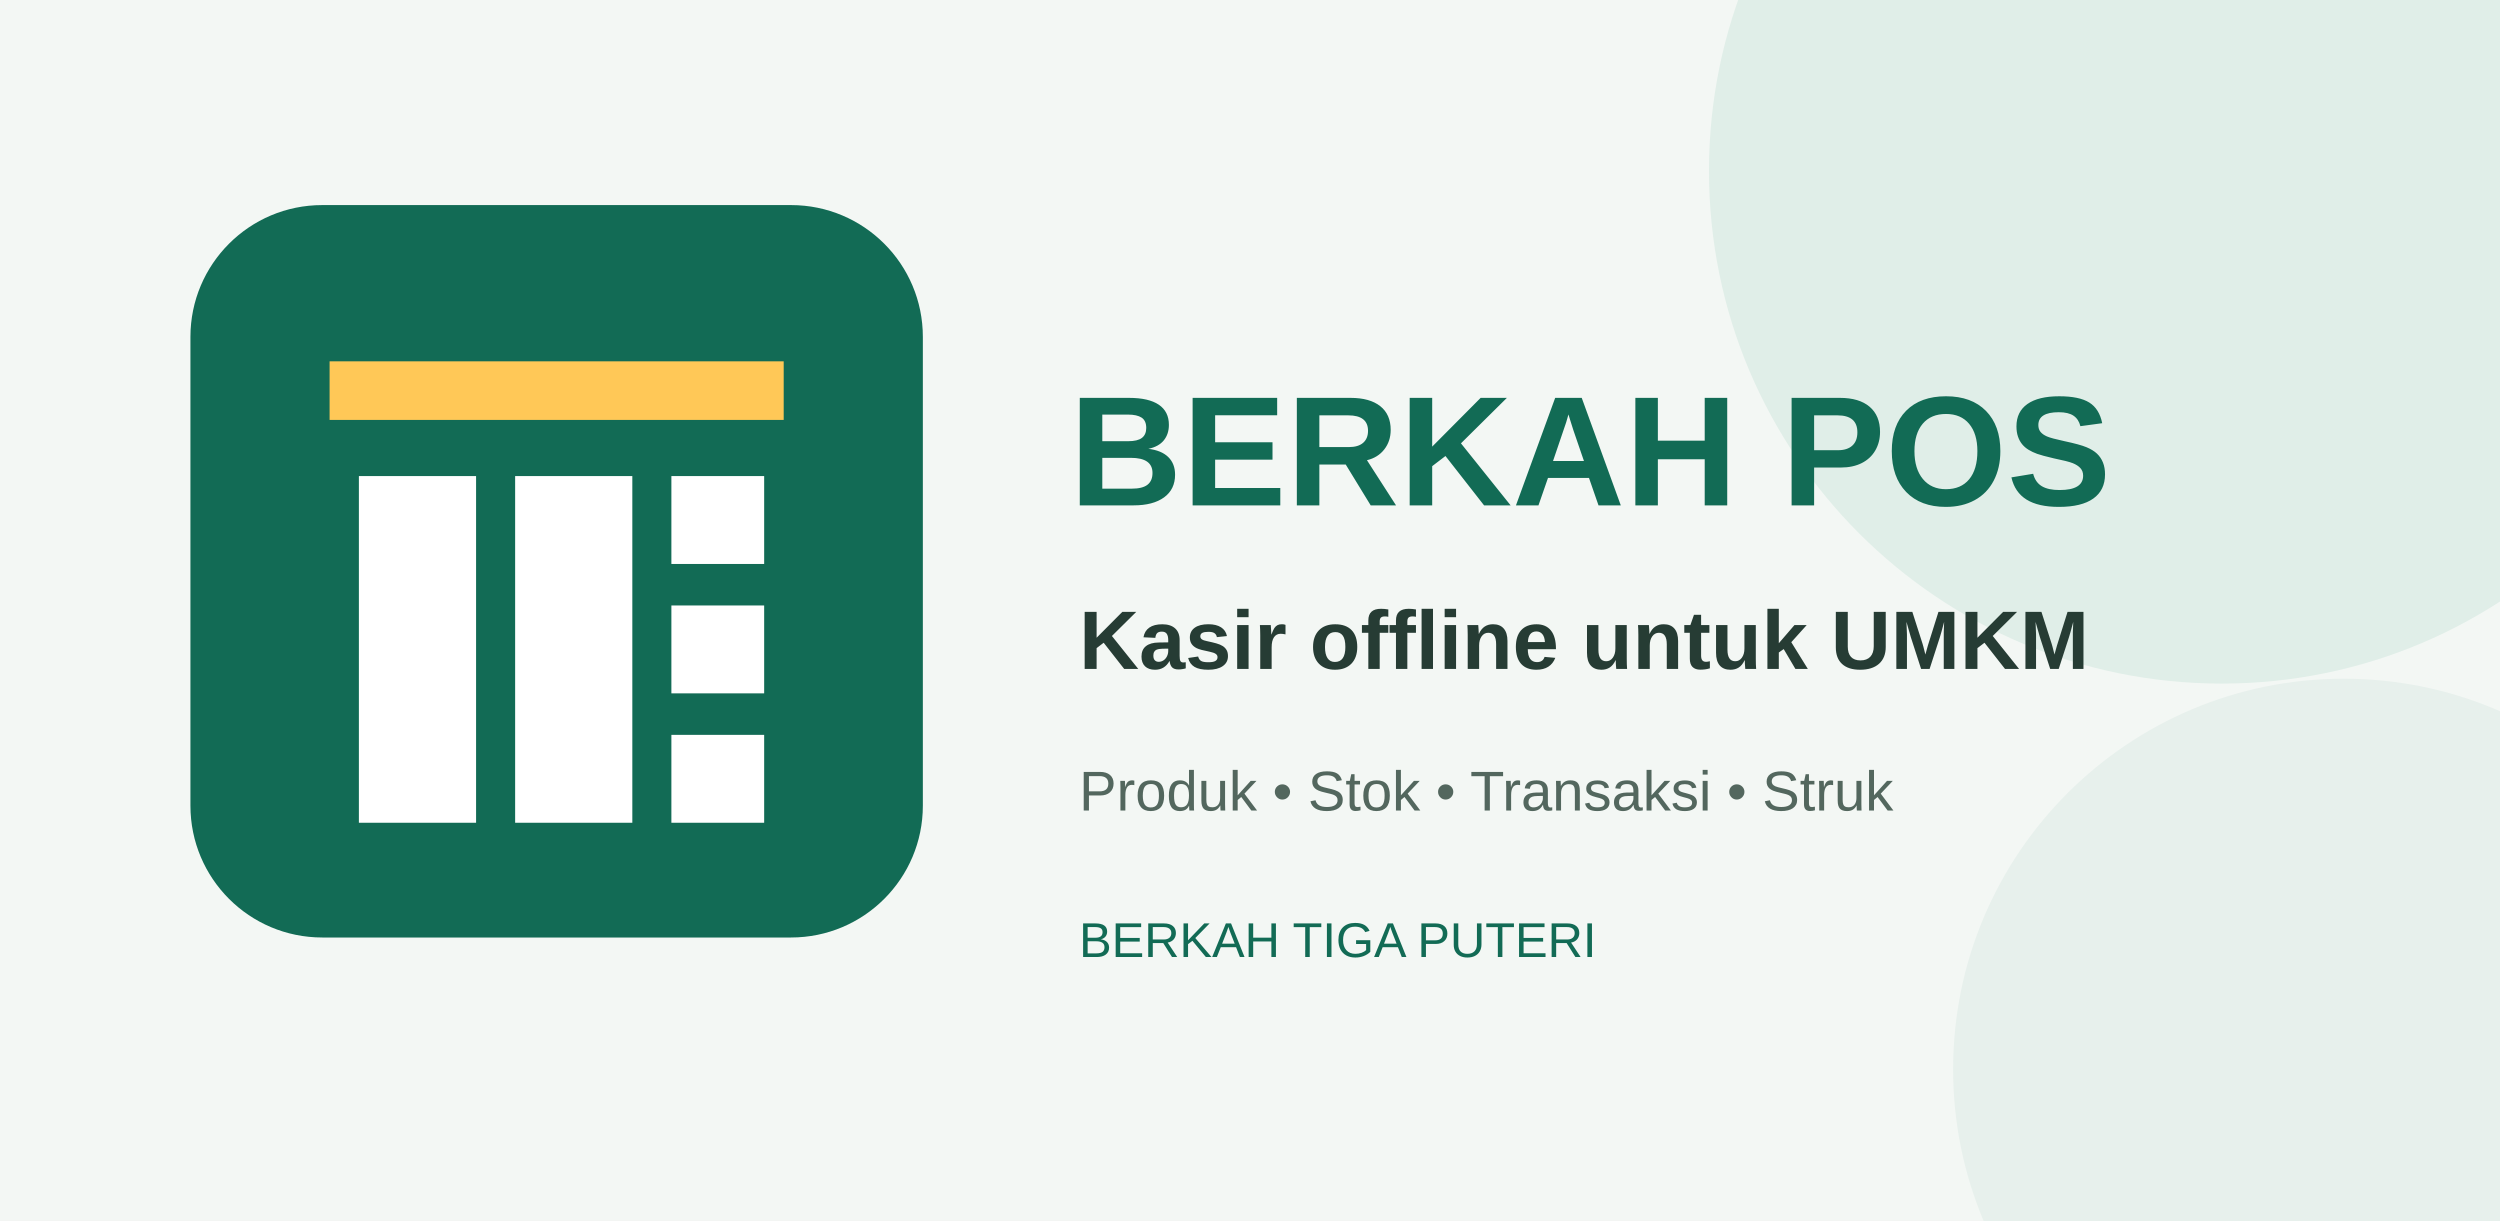
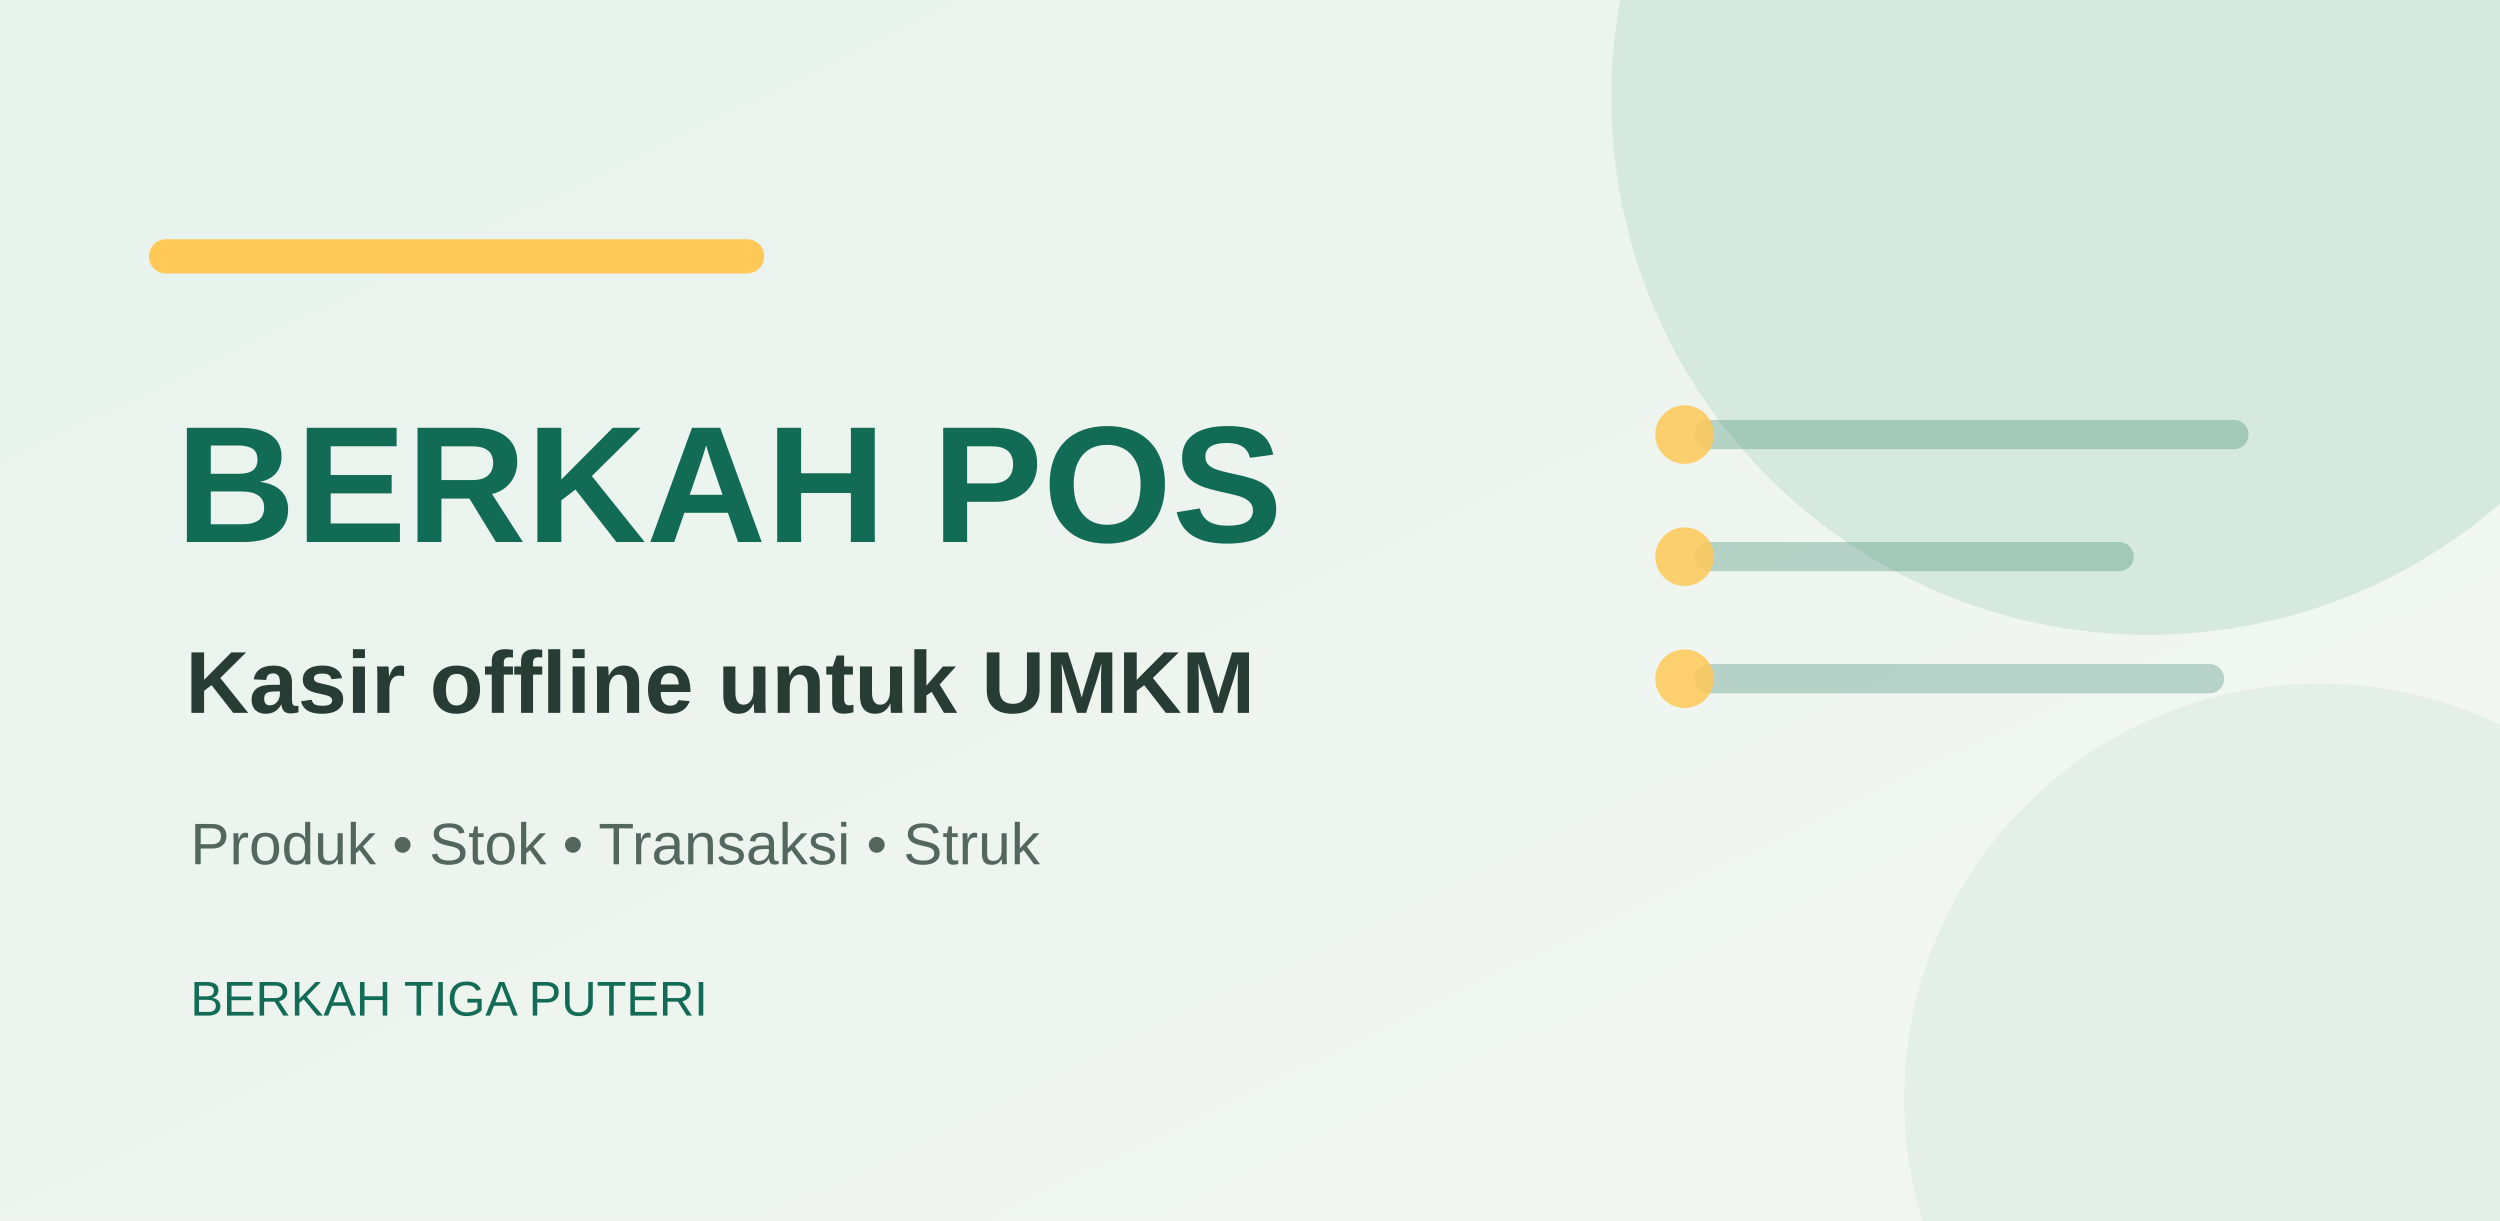
<svg xmlns="http://www.w3.org/2000/svg" width="1024" height="500" viewBox="0 0 1024 500">
-   <rect width="1024" height="500" fill="#F3F7F4" />
-   <circle cx="910" cy="70" r="210" fill="#E0EEE8" />
-   <circle cx="960" cy="438" r="160" fill="#E7F0EC" />
-   <rect x="78" y="84" width="300" height="300" rx="54" fill="#126B55" />
-   <path d="M135 148h186v24H135z" fill="#FFC857" />
-   <path d="M147 195h48v142h-48zM211 195h48v142h-48zM275 195h38v36h-38zM275 248h38v36h-38zM275 301h38v36h-38z" fill="#FFFFFF" />
-   <text x="438" y="207" font-family="Arial, sans-serif" font-size="64" font-weight="700" fill="#126B55">BERKAH POS</text>
-   <text x="442" y="274" font-family="Arial, sans-serif" font-size="34" font-weight="600" fill="#263C34">Kasir offline untuk UMKM</text>
-   <text x="442" y="332" font-family="Arial, sans-serif" font-size="23" fill="#53675E">Produk • Stok • Transaksi • Struk</text>
-   <text x="442" y="392" font-family="Arial, sans-serif" font-size="20" fill="#126B55">BERKAH TIGA PUTERI</text>
+   <defs>
+     <linearGradient id="bg" x1="0" y1="0" x2="1" y2="1">
+       <stop offset="0" stop-color="#E7F2EC" />
+       <stop offset="1" stop-color="#F4F7F2" />
+     </linearGradient>
+   </defs>
+   <rect width="1024" height="500" fill="url(#bg)" />
+   <circle cx="880" cy="40" r="220" fill="#D5E9DE" />
+   <circle cx="950" cy="450" r="170" fill="#E4EFE7" />
+   <path d="M68 105h238" stroke="#FFC857" stroke-width="14" stroke-linecap="round" />
+   <text x="72" y="222" font-family="Arial, sans-serif" font-size="68" font-weight="700" fill="#126B55">BERKAH POS</text>
+   <text x="76" y="292" font-family="Arial, sans-serif" font-size="36" font-weight="600" fill="#263C34">Kasir offline untuk UMKM</text>
+   <text x="78" y="354" font-family="Arial, sans-serif" font-size="24" fill="#53675E">Produk • Stok • Transaksi • Struk</text>
+   <text x="78" y="416" font-family="Arial, sans-serif" font-size="20" fill="#126B55">BERKAH TIGA PUTERI</text>
+   <g fill="none" stroke="#126B55" stroke-width="12" stroke-linecap="round" opacity=".26">
+     <path d="M700 178h215" />
+     <path d="M700 228h168" />
+     <path d="M700 278h205" />
+   </g>
+   <g fill="#FFC857" opacity=".85">
+     <circle cx="690" cy="178" r="12" />
+     <circle cx="690" cy="228" r="12" />
+     <circle cx="690" cy="278" r="12" />
+   </g>
</svg>
